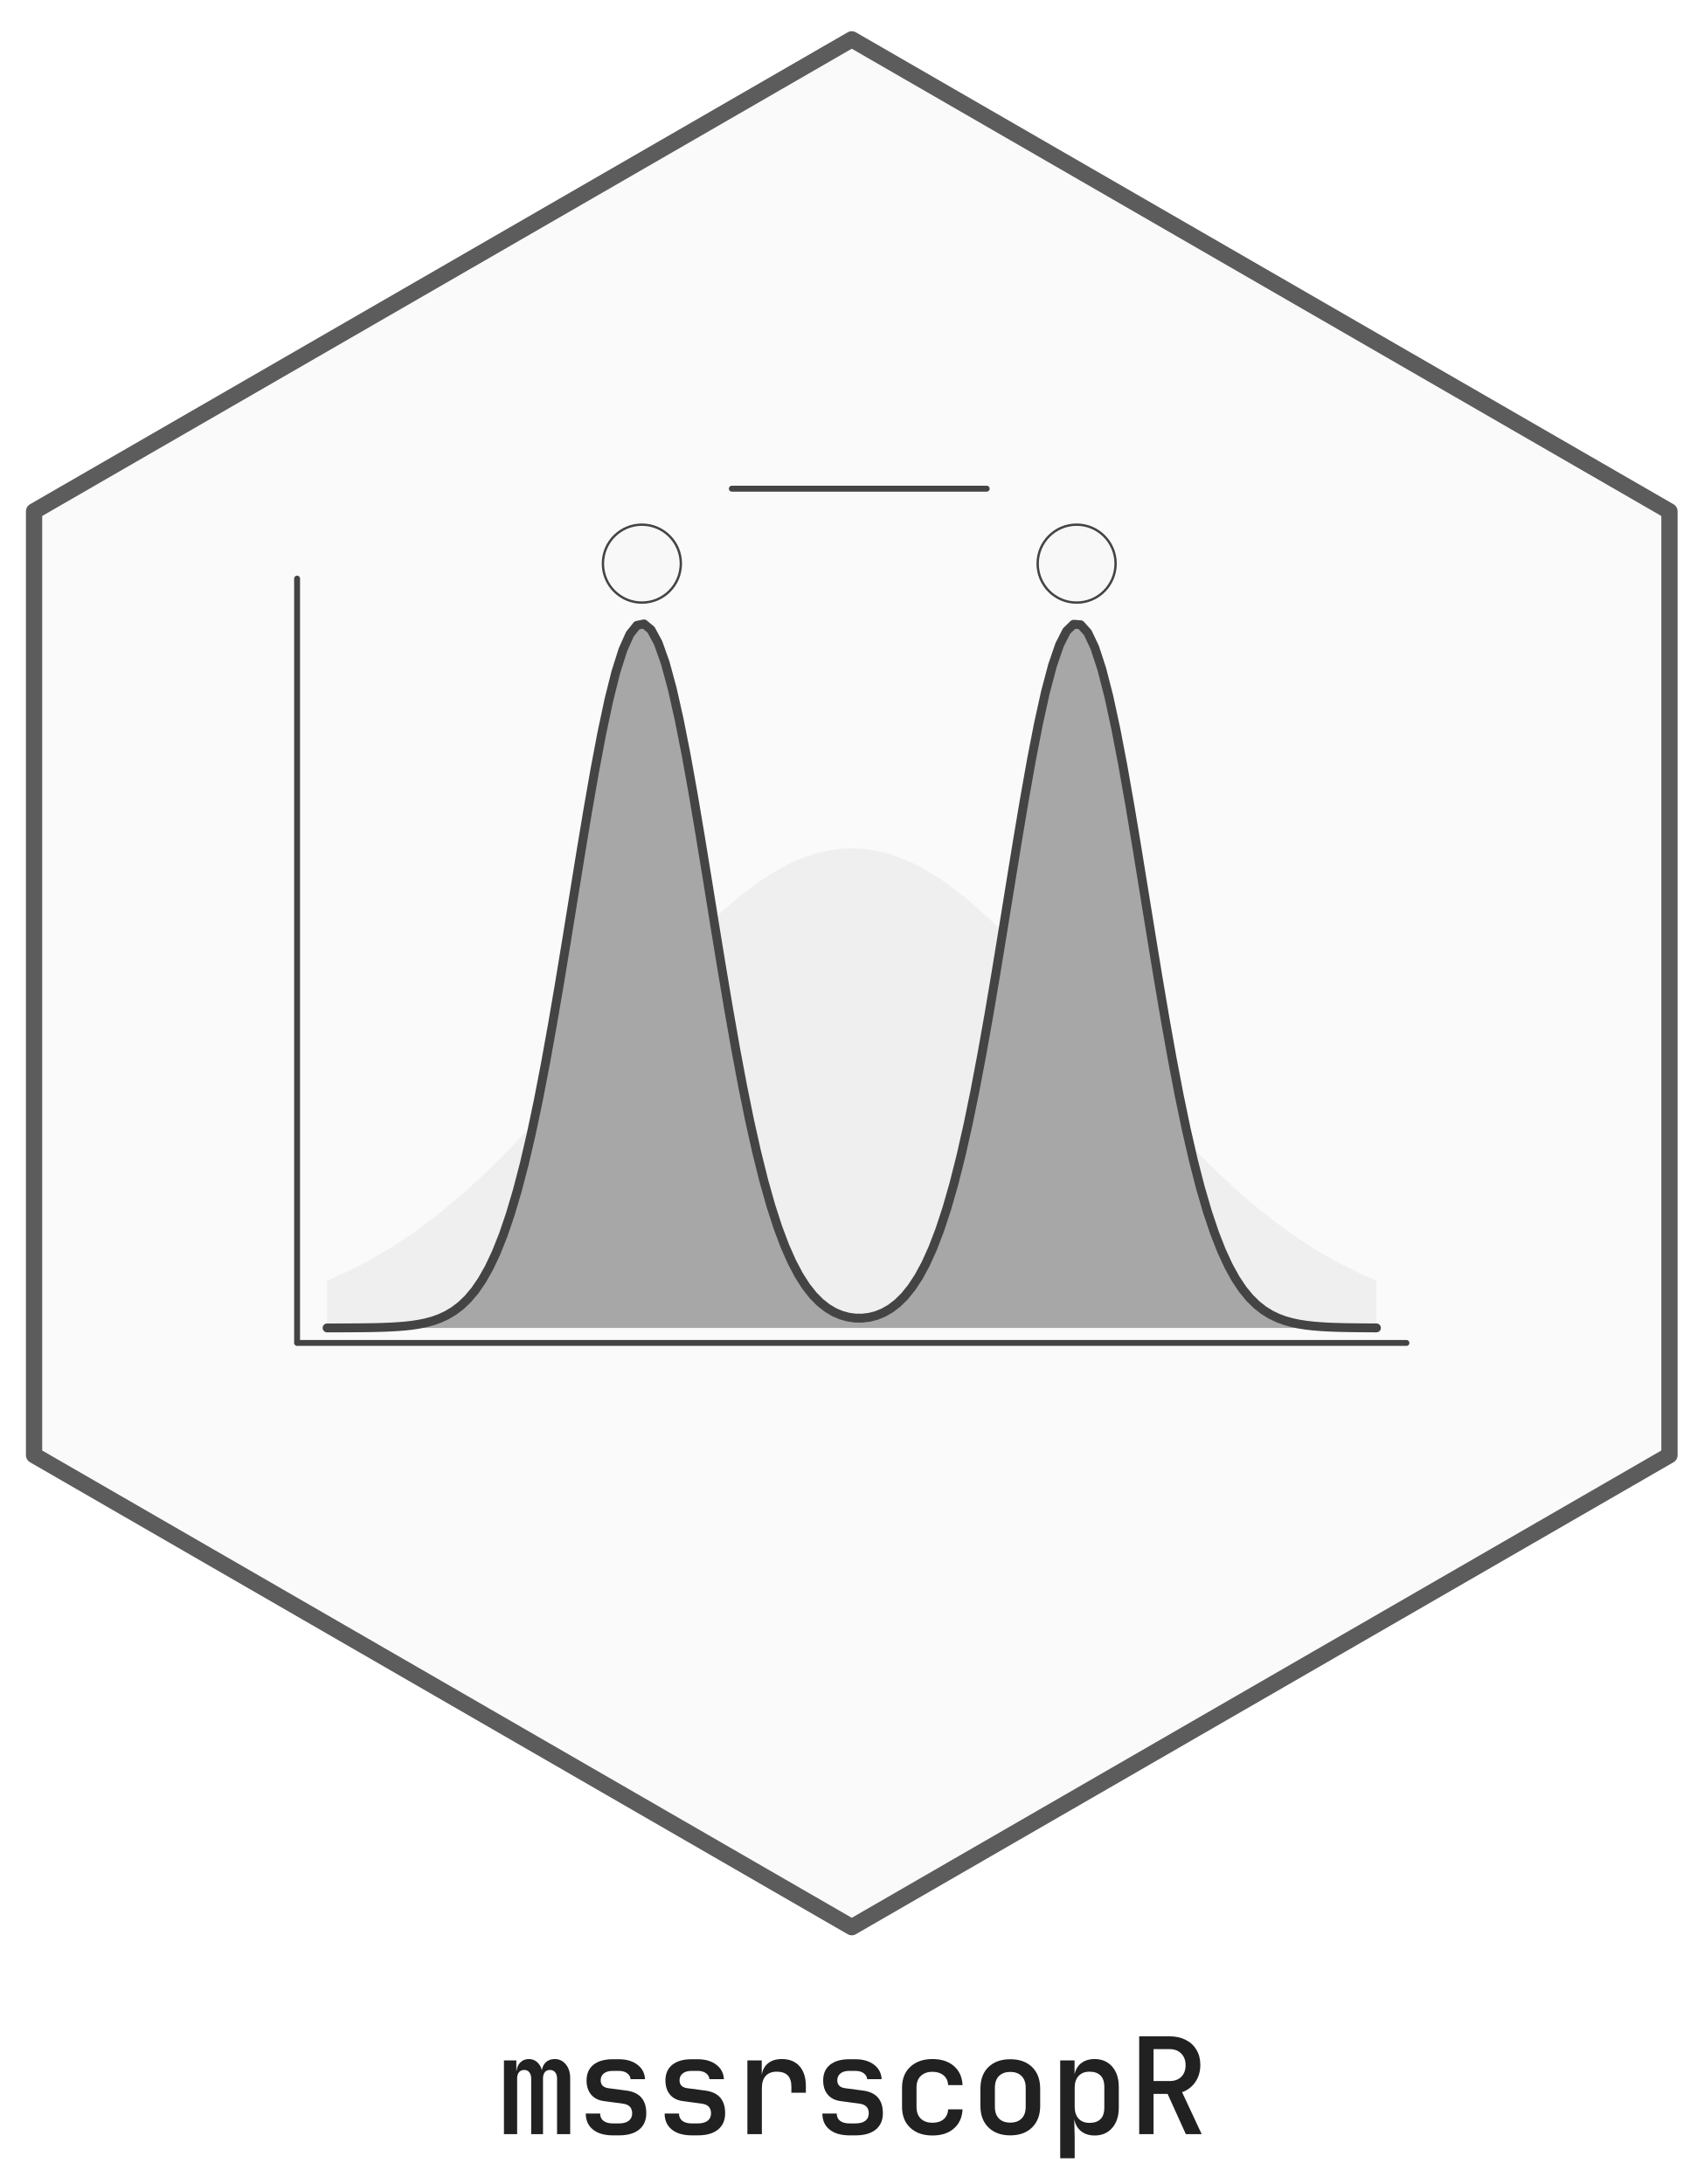
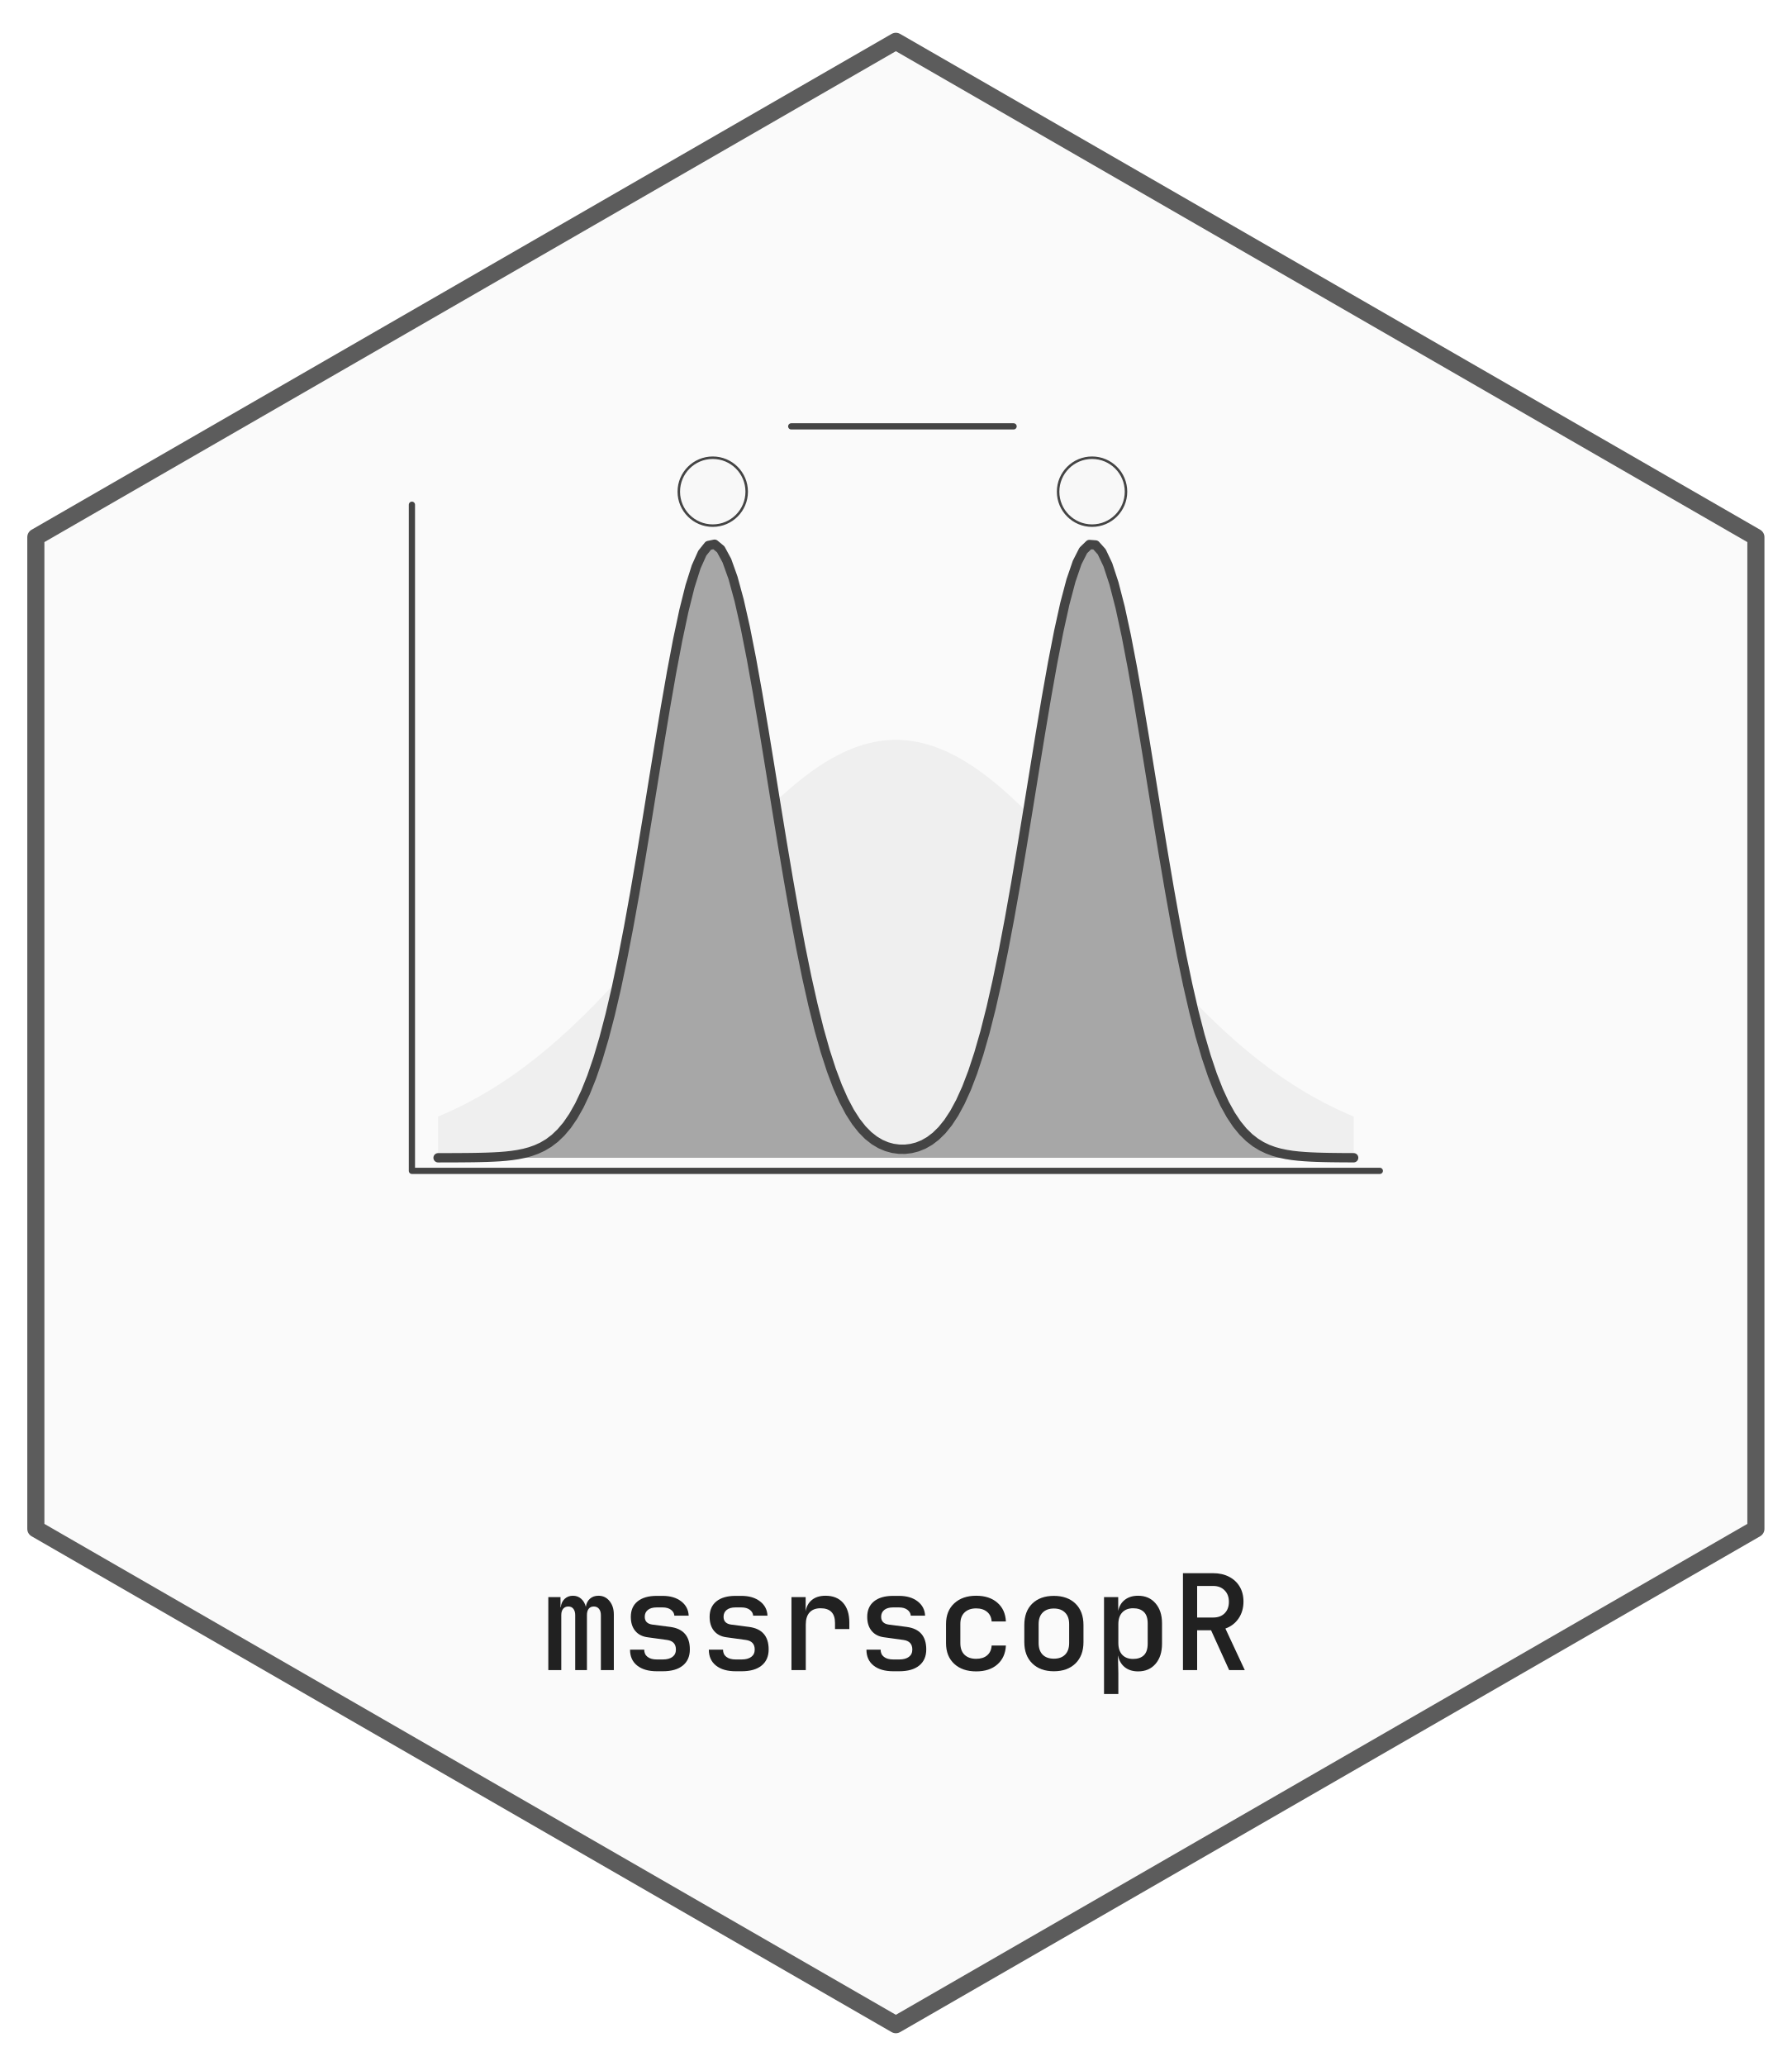
- <svg xmlns="http://www.w3.org/2000/svg" xmlns:xlink="http://www.w3.org/1999/xlink" width="432pt" height="554pt" viewBox="0 0 432 554">
+ <svg xmlns="http://www.w3.org/2000/svg" xmlns:xlink="http://www.w3.org/1999/xlink" width="432pt" height="498pt" viewBox="0 0 432 498">
  <defs>
    <g>
      <g id="glyph-0-0">
-         <path d="M 1.797 0 L 1.797 -18.703 L 4.938 -18.703 L 4.938 -16.078 L 5 -16.078 C 5.094 -16.961 5.422 -17.676 5.984 -18.219 C 6.547 -18.77 7.258 -19.047 8.125 -19.047 C 8.938 -19.047 9.629 -18.789 10.203 -18.281 C 10.785 -17.77 11.191 -17.082 11.422 -16.219 C 11.555 -17.082 11.906 -17.77 12.469 -18.281 C 13.039 -18.789 13.77 -19.047 14.656 -19.047 C 15.812 -19.047 16.754 -18.598 17.484 -17.703 C 18.223 -16.805 18.594 -15.656 18.594 -14.25 L 18.594 0 L 15.266 0 L 15.266 -14.078 C 15.266 -14.754 15.102 -15.289 14.781 -15.688 C 14.469 -16.082 14.031 -16.281 13.469 -16.281 C 12.895 -16.281 12.457 -16.086 12.156 -15.703 C 11.852 -15.316 11.703 -14.785 11.703 -14.109 L 11.703 0 L 8.703 0 L 8.703 -14.078 C 8.703 -14.754 8.547 -15.289 8.234 -15.688 C 7.93 -16.082 7.5 -16.281 6.938 -16.281 C 6.375 -16.281 5.93 -16.086 5.609 -15.703 C 5.297 -15.316 5.141 -14.785 5.141 -14.109 L 5.141 0 Z M 1.797 0 " />
+         <path d="M 1.703 0 L 1.703 -17.594 L 4.641 -17.594 L 4.641 -15.141 L 4.703 -15.141 C 4.785 -15.973 5.094 -16.645 5.625 -17.156 C 6.164 -17.664 6.836 -17.922 7.641 -17.922 C 8.41 -17.922 9.066 -17.68 9.609 -17.203 C 10.16 -16.723 10.539 -16.078 10.75 -15.266 C 10.875 -16.078 11.203 -16.723 11.734 -17.203 C 12.273 -17.68 12.961 -17.922 13.797 -17.922 C 14.879 -17.922 15.766 -17.5 16.453 -16.656 C 17.148 -15.812 17.5 -14.727 17.5 -13.406 L 17.5 0 L 14.375 0 L 14.375 -13.25 C 14.375 -13.883 14.223 -14.391 13.922 -14.766 C 13.617 -15.141 13.203 -15.328 12.672 -15.328 C 12.141 -15.328 11.727 -15.145 11.438 -14.781 C 11.156 -14.414 11.016 -13.914 11.016 -13.281 L 11.016 0 L 8.188 0 L 8.188 -13.25 C 8.188 -13.883 8.039 -14.391 7.75 -14.766 C 7.469 -15.141 7.062 -15.328 6.531 -15.328 C 6 -15.328 5.582 -15.145 5.281 -14.781 C 4.977 -14.414 4.828 -13.914 4.828 -13.281 L 4.828 0 Z M 1.703 0 " />
      </g>
      <g id="glyph-0-1">
-         <path d="M 9.453 0.312 C 7.297 0.312 5.602 -0.176 4.375 -1.156 C 3.156 -2.133 2.547 -3.492 2.547 -5.234 L 6.188 -5.234 C 6.188 -4.441 6.469 -3.82 7.031 -3.375 C 7.602 -2.938 8.41 -2.719 9.453 -2.719 L 10.953 -2.719 C 12.016 -2.719 12.836 -2.938 13.422 -3.375 C 14.016 -3.82 14.312 -4.453 14.312 -5.266 C 14.312 -6.691 13.551 -7.508 12.031 -7.719 L 7.109 -8.391 C 5.723 -8.578 4.648 -9.129 3.891 -10.047 C 3.129 -10.961 2.75 -12.16 2.75 -13.641 C 2.75 -15.336 3.328 -16.656 4.484 -17.594 C 5.641 -18.531 7.273 -19 9.391 -19 L 10.906 -19 C 12.863 -19 14.445 -18.535 15.656 -17.609 C 16.863 -16.68 17.504 -15.457 17.578 -13.938 L 13.906 -13.938 C 13.863 -14.551 13.57 -15.055 13.031 -15.453 C 12.5 -15.848 11.789 -16.047 10.906 -16.047 L 9.391 -16.047 C 8.41 -16.047 7.656 -15.828 7.125 -15.391 C 6.594 -14.961 6.328 -14.391 6.328 -13.672 C 6.328 -12.516 6.973 -11.844 8.266 -11.656 L 12.891 -11.047 C 16.223 -10.598 17.891 -8.68 17.891 -5.297 C 17.891 -3.516 17.285 -2.133 16.078 -1.156 C 14.879 -0.176 13.172 0.312 10.953 0.312 Z M 9.453 0.312 " />
+         <path d="M 8.891 0.281 C 6.867 0.281 5.281 -0.176 4.125 -1.094 C 2.977 -2.008 2.406 -3.285 2.406 -4.922 L 5.828 -4.922 C 5.828 -4.18 6.094 -3.602 6.625 -3.188 C 7.156 -2.77 7.91 -2.562 8.891 -2.562 L 10.297 -2.562 C 11.305 -2.562 12.086 -2.77 12.641 -3.188 C 13.191 -3.602 13.469 -4.191 13.469 -4.953 C 13.469 -6.297 12.754 -7.066 11.328 -7.266 L 6.688 -7.906 C 5.383 -8.07 4.375 -8.586 3.656 -9.453 C 2.945 -10.316 2.594 -11.441 2.594 -12.828 C 2.594 -14.43 3.133 -15.676 4.219 -16.562 C 5.312 -17.445 6.848 -17.891 8.828 -17.891 L 10.266 -17.891 C 12.109 -17.891 13.598 -17.453 14.734 -16.578 C 15.879 -15.703 16.484 -14.551 16.547 -13.125 L 13.094 -13.125 C 13.051 -13.695 12.773 -14.172 12.266 -14.547 C 11.766 -14.922 11.098 -15.109 10.266 -15.109 L 8.828 -15.109 C 7.91 -15.109 7.203 -14.906 6.703 -14.5 C 6.203 -14.094 5.953 -13.547 5.953 -12.859 C 5.953 -11.773 6.562 -11.145 7.781 -10.969 L 12.125 -10.406 C 15.258 -9.977 16.828 -8.172 16.828 -4.984 C 16.828 -3.305 16.258 -2.008 15.125 -1.094 C 14 -0.176 12.391 0.281 10.297 0.281 Z M 8.891 0.281 " />
      </g>
      <g id="glyph-0-2">
-         <path d="M 3.531 0 L 3.531 -18.703 L 7.172 -18.703 L 7.172 -15.031 C 7.359 -16.27 7.891 -17.25 8.766 -17.969 C 9.648 -18.688 10.82 -19.047 12.281 -19.047 C 14.195 -19.047 15.688 -18.441 16.75 -17.234 C 17.82 -16.035 18.359 -14.348 18.359 -12.172 L 18.359 -10.5 L 14.688 -10.5 L 14.688 -12.062 C 14.688 -14.582 13.453 -15.844 10.984 -15.844 C 9.754 -15.844 8.816 -15.484 8.172 -14.766 C 7.523 -14.055 7.203 -13.02 7.203 -11.656 L 7.203 0 Z M 3.531 0 " />
+         <path d="M 3.328 0 L 3.328 -17.594 L 6.75 -17.594 L 6.75 -14.141 C 6.926 -15.316 7.426 -16.238 8.25 -16.906 C 9.082 -17.582 10.18 -17.922 11.547 -17.922 C 13.359 -17.922 14.766 -17.352 15.766 -16.219 C 16.773 -15.094 17.281 -13.504 17.281 -11.453 L 17.281 -9.891 L 13.828 -9.891 L 13.828 -11.359 C 13.828 -13.723 12.664 -14.906 10.344 -14.906 C 9.188 -14.906 8.301 -14.566 7.688 -13.891 C 7.082 -13.223 6.781 -12.25 6.781 -10.969 L 6.781 0 Z M 3.328 0 " />
      </g>
      <g id="glyph-0-3">
-         <path d="M 10.469 0.344 C 8.133 0.344 6.266 -0.301 4.859 -1.594 C 3.453 -2.883 2.75 -4.656 2.75 -6.906 L 2.75 -11.797 C 2.75 -14.035 3.453 -15.801 4.859 -17.094 C 6.266 -18.395 8.133 -19.047 10.469 -19.047 C 12.738 -19.047 14.551 -18.453 15.906 -17.266 C 17.27 -16.086 18 -14.477 18.094 -12.438 L 14.453 -12.438 C 14.379 -13.508 13.984 -14.336 13.266 -14.922 C 12.555 -15.516 11.625 -15.812 10.469 -15.812 C 9.227 -15.812 8.242 -15.461 7.516 -14.766 C 6.785 -14.078 6.422 -13.098 6.422 -11.828 L 6.422 -6.906 C 6.422 -5.613 6.785 -4.617 7.516 -3.922 C 8.242 -3.234 9.227 -2.891 10.469 -2.891 C 11.645 -2.891 12.582 -3.18 13.281 -3.766 C 13.988 -4.359 14.379 -5.203 14.453 -6.297 L 18.094 -6.297 C 18 -4.254 17.27 -2.633 15.906 -1.438 C 14.551 -0.25 12.738 0.344 10.469 0.344 Z M 10.469 0.344 " />
+         <path d="M 9.859 0.312 C 7.66 0.312 5.898 -0.289 4.578 -1.5 C 3.254 -2.719 2.594 -4.383 2.594 -6.5 L 2.594 -11.109 C 2.594 -13.211 3.254 -14.875 4.578 -16.094 C 5.898 -17.312 7.66 -17.922 9.859 -17.922 C 11.992 -17.922 13.695 -17.363 14.969 -16.25 C 16.25 -15.145 16.938 -13.633 17.031 -11.719 L 13.594 -11.719 C 13.531 -12.719 13.16 -13.492 12.484 -14.047 C 11.816 -14.598 10.941 -14.875 9.859 -14.875 C 8.68 -14.875 7.75 -14.547 7.062 -13.891 C 6.383 -13.242 6.047 -12.328 6.047 -11.141 L 6.047 -6.5 C 6.047 -5.281 6.383 -4.344 7.062 -3.688 C 7.75 -3.039 8.68 -2.719 9.859 -2.719 C 10.961 -2.719 11.844 -2.992 12.5 -3.547 C 13.164 -4.109 13.531 -4.898 13.594 -5.922 L 17.031 -5.922 C 16.938 -4.004 16.25 -2.484 14.969 -1.359 C 13.695 -0.242 11.992 0.312 9.859 0.312 Z M 9.859 0.312 " />
      </g>
      <g id="glyph-0-4">
-         <path d="M 10.203 0.312 C 7.891 0.312 6.047 -0.352 4.672 -1.688 C 3.305 -3.031 2.625 -4.859 2.625 -7.172 L 2.625 -11.531 C 2.625 -13.863 3.301 -15.691 4.656 -17.016 C 6.02 -18.336 7.867 -19 10.203 -19 C 12.535 -19 14.379 -18.336 15.734 -17.016 C 17.098 -15.691 17.781 -13.863 17.781 -11.531 L 17.781 -7.172 C 17.781 -4.859 17.094 -3.031 15.719 -1.688 C 14.352 -0.352 12.516 0.312 10.203 0.312 Z M 10.203 -2.922 C 11.422 -2.922 12.375 -3.266 13.062 -3.953 C 13.758 -4.648 14.109 -5.645 14.109 -6.938 L 14.109 -11.766 C 14.109 -13.055 13.758 -14.047 13.062 -14.734 C 12.375 -15.43 11.422 -15.781 10.203 -15.781 C 8.973 -15.781 8.016 -15.43 7.328 -14.734 C 6.641 -14.047 6.297 -13.055 6.297 -11.766 L 6.297 -6.938 C 6.297 -5.645 6.641 -4.648 7.328 -3.953 C 8.016 -3.266 8.973 -2.922 10.203 -2.922 Z M 10.203 -2.922 " />
+         <path d="M 9.594 0.281 C 7.426 0.281 5.695 -0.344 4.406 -1.594 C 3.113 -2.852 2.469 -4.57 2.469 -6.75 L 2.469 -10.844 C 2.469 -13.039 3.102 -14.766 4.375 -16.016 C 5.656 -17.266 7.395 -17.891 9.594 -17.891 C 11.789 -17.891 13.531 -17.266 14.812 -16.016 C 16.094 -14.766 16.734 -13.039 16.734 -10.844 L 16.734 -6.75 C 16.734 -4.57 16.086 -2.852 14.797 -1.594 C 13.504 -0.344 11.77 0.281 9.594 0.281 Z M 9.594 -2.75 C 10.75 -2.75 11.648 -3.07 12.297 -3.719 C 12.953 -4.375 13.281 -5.312 13.281 -6.531 L 13.281 -11.078 C 13.281 -12.285 12.953 -13.211 12.297 -13.859 C 11.648 -14.516 10.75 -14.844 9.594 -14.844 C 8.445 -14.844 7.547 -14.516 6.891 -13.859 C 6.242 -13.211 5.922 -12.285 5.922 -11.078 L 5.922 -6.531 C 5.922 -5.312 6.242 -4.375 6.891 -3.719 C 7.547 -3.07 8.445 -2.75 9.594 -2.75 Z M 9.594 -2.75 " />
      </g>
      <g id="glyph-0-5">
-         <path d="M 2.859 6.125 L 2.859 -18.703 L 6.5 -18.703 L 6.5 -15.156 C 6.75 -16.383 7.316 -17.336 8.203 -18.016 C 9.098 -18.703 10.227 -19.047 11.594 -19.047 C 13.445 -19.047 14.93 -18.406 16.047 -17.125 C 17.16 -15.844 17.719 -14.133 17.719 -12 L 17.719 -6.734 C 17.719 -4.578 17.16 -2.859 16.047 -1.578 C 14.93 -0.297 13.445 0.344 11.594 0.344 C 10.227 0.344 9.094 -0.008 8.188 -0.719 C 7.281 -1.438 6.703 -2.422 6.453 -3.672 L 6.422 -3.672 L 6.531 0.781 L 6.531 6.125 Z M 10.297 -2.859 C 11.473 -2.859 12.391 -3.164 13.047 -3.781 C 13.711 -4.406 14.047 -5.41 14.047 -6.797 L 14.047 -11.938 C 14.047 -13.289 13.711 -14.281 13.047 -14.906 C 12.391 -15.531 11.473 -15.844 10.297 -15.844 C 9.117 -15.844 8.195 -15.484 7.531 -14.766 C 6.863 -14.055 6.531 -13.055 6.531 -11.766 L 6.531 -6.969 C 6.531 -5.656 6.863 -4.641 7.531 -3.922 C 8.195 -3.211 9.117 -2.859 10.297 -2.859 Z M 10.297 -2.859 " />
+         <path d="M 2.688 5.766 L 2.688 -17.594 L 6.109 -17.594 L 6.109 -14.266 C 6.348 -15.422 6.883 -16.316 7.719 -16.953 C 8.562 -17.598 9.625 -17.922 10.906 -17.922 C 12.656 -17.922 14.051 -17.316 15.094 -16.109 C 16.145 -14.898 16.672 -13.297 16.672 -11.297 L 16.672 -6.344 C 16.672 -4.312 16.145 -2.691 15.094 -1.484 C 14.051 -0.285 12.656 0.312 10.906 0.312 C 9.625 0.312 8.555 -0.02 7.703 -0.688 C 6.859 -1.363 6.316 -2.285 6.078 -3.453 L 6.047 -3.453 L 6.141 0.734 L 6.141 5.766 Z M 9.703 -2.688 C 10.805 -2.688 11.664 -2.977 12.281 -3.562 C 12.906 -4.156 13.219 -5.102 13.219 -6.406 L 13.219 -11.234 C 13.219 -12.516 12.906 -13.445 12.281 -14.031 C 11.664 -14.613 10.805 -14.906 9.703 -14.906 C 8.586 -14.906 7.711 -14.566 7.078 -13.891 C 6.453 -13.223 6.141 -12.285 6.141 -11.078 L 6.141 -6.562 C 6.141 -5.32 6.453 -4.363 7.078 -3.688 C 7.711 -3.02 8.586 -2.688 9.703 -2.688 Z M 9.703 -2.688 " />
      </g>
      <g id="glyph-0-6">
-         <path d="M 2.891 0 L 2.891 -24.812 L 10.641 -24.812 C 12.18 -24.812 13.535 -24.508 14.703 -23.906 C 15.867 -23.312 16.773 -22.469 17.422 -21.375 C 18.066 -20.289 18.391 -19.016 18.391 -17.547 C 18.391 -15.891 17.969 -14.445 17.125 -13.219 C 16.289 -12 15.172 -11.141 13.766 -10.641 L 18.734 0 L 14.719 0 L 10.094 -10.203 L 6.531 -10.203 L 6.531 0 Z M 6.531 -13.469 L 10.641 -13.469 C 11.867 -13.469 12.844 -13.828 13.562 -14.547 C 14.289 -15.273 14.656 -16.25 14.656 -17.469 C 14.656 -18.719 14.285 -19.711 13.547 -20.453 C 12.805 -21.191 11.836 -21.562 10.641 -21.562 L 6.531 -21.562 Z M 6.531 -13.469 " />
+         <path d="M 2.719 0 L 2.719 -23.359 L 10.016 -23.359 C 11.461 -23.359 12.734 -23.07 13.828 -22.5 C 14.93 -21.938 15.785 -21.145 16.391 -20.125 C 17.004 -19.102 17.312 -17.898 17.312 -16.516 C 17.312 -14.953 16.914 -13.594 16.125 -12.438 C 15.332 -11.289 14.273 -10.484 12.953 -10.016 L 17.625 0 L 13.859 0 L 9.5 -9.594 L 6.141 -9.594 L 6.141 0 Z M 6.141 -12.672 L 10.016 -12.672 C 11.172 -12.672 12.086 -13.008 12.766 -13.688 C 13.453 -14.375 13.797 -15.297 13.797 -16.453 C 13.797 -17.617 13.445 -18.547 12.75 -19.234 C 12.062 -19.93 11.148 -20.281 10.016 -20.281 L 6.141 -20.281 Z M 6.141 -12.672 " />
      </g>
    </g>
  </defs>
-   <path fill-rule="nonzero" fill="rgb(98.039%, 98.039%, 98.039%)" fill-opacity="1" stroke-width="4.125" stroke-linecap="round" stroke-linejoin="round" stroke="rgb(36.078%, 36.078%, 36.078%)" stroke-opacity="1" stroke-miterlimit="10" d="M 216 9.977 L 423.359 129.695 L 423.359 369.133 L 216 488.855 L 8.641 369.133 L 8.641 129.695 Z M 216 9.977 " />
-   <path fill="none" stroke-width="1.5" stroke-linecap="round" stroke-linejoin="round" stroke="rgb(26.667%, 26.667%, 26.667%)" stroke-opacity="1" stroke-miterlimit="10" d="M 75.34 146.773 L 75.34 340.652 L 356.66 340.652 " />
-   <path fill-rule="nonzero" fill="rgb(87.059%, 87.059%, 87.059%)" fill-opacity="0.4" d="M 82.945 324.844 L 84.73 324.082 L 86.516 323.277 L 88.301 322.438 L 90.09 321.559 L 91.875 320.637 L 93.66 319.676 L 95.445 318.676 L 97.23 317.629 L 99.02 316.539 L 100.805 315.41 L 102.59 314.234 L 104.375 313.012 L 106.16 311.746 L 107.949 310.434 L 109.734 309.078 L 111.52 307.676 L 113.305 306.23 L 115.09 304.738 L 116.879 303.203 L 118.664 301.621 L 120.449 300 L 122.234 298.332 L 124.023 296.625 L 125.809 294.875 L 127.594 293.086 L 129.379 291.258 L 131.164 289.395 L 132.953 287.5 L 134.738 285.566 L 136.523 283.605 L 138.309 281.613 L 140.094 279.594 L 141.883 277.555 L 143.668 275.488 L 145.453 273.406 L 147.238 271.309 L 149.027 269.195 L 150.812 267.074 L 154.383 262.816 L 156.168 260.684 L 157.957 258.559 L 159.742 256.441 L 161.527 254.332 L 163.312 252.242 L 165.098 250.168 L 166.887 248.117 L 168.672 246.098 L 170.457 244.105 L 172.242 242.152 L 174.031 240.234 L 175.816 238.363 L 177.602 236.539 L 179.387 234.766 L 181.172 233.047 L 182.961 231.391 L 184.746 229.793 L 186.531 228.262 L 188.316 226.805 L 190.102 225.418 L 191.891 224.109 L 193.676 222.879 L 195.461 221.73 L 197.246 220.672 L 199.031 219.695 L 200.82 218.812 L 202.605 218.023 L 204.391 217.328 L 206.176 216.727 L 207.965 216.223 L 209.75 215.82 L 211.535 215.52 L 213.32 215.316 L 215.105 215.215 L 216.895 215.215 L 218.68 215.316 L 220.465 215.52 L 222.25 215.82 L 224.035 216.223 L 225.824 216.727 L 227.609 217.328 L 229.395 218.023 L 231.18 218.812 L 232.969 219.695 L 234.754 220.672 L 236.539 221.73 L 238.324 222.879 L 240.109 224.109 L 241.898 225.418 L 243.684 226.805 L 245.469 228.262 L 247.254 229.793 L 249.039 231.391 L 250.828 233.047 L 252.613 234.766 L 254.398 236.539 L 256.184 238.363 L 257.969 240.234 L 259.758 242.152 L 261.543 244.105 L 263.328 246.098 L 265.113 248.117 L 266.902 250.168 L 268.688 252.242 L 270.473 254.332 L 272.258 256.441 L 274.043 258.559 L 275.832 260.684 L 277.617 262.816 L 281.188 267.074 L 282.973 269.195 L 284.762 271.309 L 286.547 273.406 L 288.332 275.488 L 290.117 277.555 L 291.906 279.594 L 293.691 281.613 L 295.477 283.605 L 297.262 285.566 L 299.047 287.5 L 300.836 289.395 L 302.621 291.258 L 304.406 293.086 L 306.191 294.875 L 307.977 296.625 L 309.766 298.332 L 311.551 300 L 313.336 301.621 L 315.121 303.203 L 316.91 304.738 L 318.695 306.23 L 320.48 307.676 L 322.266 309.078 L 324.051 310.434 L 325.84 311.746 L 327.625 313.012 L 329.41 314.234 L 331.195 315.41 L 332.98 316.539 L 334.77 317.629 L 336.555 318.676 L 338.34 319.676 L 340.125 320.637 L 341.91 321.559 L 343.699 322.438 L 345.484 323.277 L 347.27 324.082 L 349.055 324.844 L 349.055 336.852 L 82.945 336.852 Z M 82.945 324.844 " />
-   <path fill-rule="nonzero" fill="rgb(65.49%, 65.49%, 65.49%)" fill-opacity="1" d="M 82.945 336.848 L 86.516 336.84 L 88.301 336.832 L 90.09 336.82 L 91.875 336.805 L 93.66 336.781 L 95.445 336.746 L 97.23 336.695 L 99.02 336.621 L 100.805 336.52 L 102.59 336.379 L 104.375 336.184 L 106.16 335.914 L 107.949 335.551 L 109.734 335.07 L 111.52 334.434 L 113.305 333.605 L 115.09 332.539 L 116.879 331.184 L 118.664 329.473 L 120.449 327.352 L 122.234 324.746 L 124.023 321.586 L 125.809 317.801 L 127.594 313.324 L 129.379 308.098 L 131.164 302.074 L 132.953 295.227 L 134.738 287.551 L 136.523 279.066 L 138.309 269.824 L 140.094 259.914 L 141.883 249.453 L 143.668 238.605 L 145.453 227.559 L 147.238 216.531 L 149.027 205.766 L 150.812 195.527 L 152.598 186.07 L 154.383 177.648 L 156.168 170.508 L 157.957 164.852 L 159.742 160.855 L 161.527 158.633 L 163.312 158.262 L 165.098 159.746 L 166.887 163.047 L 168.672 168.059 L 170.457 174.629 L 172.242 182.562 L 174.031 191.633 L 175.816 201.594 L 177.602 212.18 L 179.387 223.129 L 181.172 234.199 L 182.961 245.152 L 184.746 255.789 L 186.531 265.934 L 188.316 275.457 L 190.102 284.25 L 191.891 292.254 L 193.676 299.43 L 195.461 305.777 L 197.246 311.312 L 199.031 316.074 L 200.82 320.113 L 202.605 323.5 L 204.391 326.293 L 206.176 328.559 L 207.965 330.371 L 209.75 331.781 L 211.535 332.848 L 213.32 333.609 L 215.105 334.102 L 216.895 334.352 L 218.68 334.363 L 220.465 334.148 L 222.25 333.688 L 224.035 332.961 L 225.824 331.938 L 227.609 330.574 L 229.395 328.816 L 231.18 326.609 L 232.969 323.891 L 234.754 320.586 L 236.539 316.633 L 238.324 311.965 L 240.109 306.531 L 241.898 300.293 L 243.684 293.223 L 245.469 285.324 L 247.254 276.629 L 249.039 267.195 L 250.828 257.121 L 252.613 246.539 L 254.398 235.617 L 256.184 224.551 L 257.969 213.57 L 259.758 202.926 L 261.543 192.871 L 263.328 183.672 L 265.113 175.578 L 266.902 168.82 L 268.688 163.598 L 270.473 160.07 L 272.258 158.348 L 274.043 158.48 L 275.832 160.469 L 277.617 164.242 L 279.402 169.695 L 281.188 176.656 L 282.973 184.922 L 284.762 194.262 L 286.547 204.418 L 288.332 215.125 L 290.117 226.133 L 291.906 237.191 L 293.691 248.078 L 295.477 258.598 L 297.262 268.586 L 299.047 277.918 L 300.836 286.504 L 302.621 294.289 L 304.406 301.242 L 306.191 307.367 L 307.977 312.695 L 309.766 317.266 L 311.551 321.137 L 313.336 324.371 L 315.121 327.047 L 316.91 329.227 L 318.695 330.984 L 320.48 332.383 L 322.266 333.484 L 324.051 334.34 L 325.84 334.996 L 327.625 335.496 L 329.41 335.875 L 331.195 336.152 L 332.98 336.355 L 334.77 336.504 L 336.555 336.613 L 338.34 336.688 L 340.125 336.738 L 341.91 336.777 L 343.699 336.801 L 345.484 336.82 L 347.27 336.832 L 349.055 336.84 L 349.055 336.852 L 82.945 336.852 Z M 82.945 336.848 " />
-   <path fill="none" stroke-width="2.25" stroke-linecap="round" stroke-linejoin="round" stroke="rgb(26.667%, 26.667%, 26.667%)" stroke-opacity="1" stroke-miterlimit="10" d="M 82.945 336.848 L 86.516 336.84 L 88.301 336.832 L 90.09 336.82 L 91.875 336.805 L 93.66 336.781 L 95.445 336.746 L 97.23 336.695 L 99.02 336.621 L 100.805 336.52 L 102.59 336.379 L 104.375 336.184 L 106.16 335.914 L 107.949 335.551 L 109.734 335.07 L 111.52 334.434 L 113.305 333.605 L 115.09 332.539 L 116.879 331.184 L 118.664 329.473 L 120.449 327.352 L 122.234 324.746 L 124.023 321.586 L 125.809 317.801 L 127.594 313.324 L 129.379 308.098 L 131.164 302.074 L 132.953 295.227 L 134.738 287.551 L 136.523 279.066 L 138.309 269.824 L 140.094 259.914 L 141.883 249.453 L 143.668 238.605 L 145.453 227.559 L 147.238 216.531 L 149.027 205.766 L 150.812 195.527 L 152.598 186.07 L 154.383 177.648 L 156.168 170.508 L 157.957 164.852 L 159.742 160.855 L 161.527 158.633 L 163.312 158.262 L 165.098 159.746 L 166.887 163.047 L 168.672 168.059 L 170.457 174.629 L 172.242 182.562 L 174.031 191.633 L 175.816 201.594 L 177.602 212.18 L 179.387 223.129 L 181.172 234.199 L 182.961 245.152 L 184.746 255.789 L 186.531 265.934 L 188.316 275.457 L 190.102 284.25 L 191.891 292.254 L 193.676 299.43 L 195.461 305.777 L 197.246 311.312 L 199.031 316.074 L 200.82 320.113 L 202.605 323.5 L 204.391 326.293 L 206.176 328.559 L 207.965 330.371 L 209.75 331.781 L 211.535 332.848 L 213.32 333.609 L 215.105 334.102 L 216.895 334.352 L 218.68 334.363 L 220.465 334.148 L 222.25 333.688 L 224.035 332.961 L 225.824 331.938 L 227.609 330.574 L 229.395 328.816 L 231.18 326.609 L 232.969 323.891 L 234.754 320.586 L 236.539 316.633 L 238.324 311.965 L 240.109 306.531 L 241.898 300.293 L 243.684 293.223 L 245.469 285.324 L 247.254 276.629 L 249.039 267.195 L 250.828 257.121 L 252.613 246.539 L 254.398 235.617 L 256.184 224.551 L 257.969 213.57 L 259.758 202.926 L 261.543 192.871 L 263.328 183.672 L 265.113 175.578 L 266.902 168.82 L 268.688 163.598 L 270.473 160.07 L 272.258 158.348 L 274.043 158.48 L 275.832 160.469 L 277.617 164.242 L 279.402 169.695 L 281.188 176.656 L 282.973 184.922 L 284.762 194.262 L 286.547 204.418 L 288.332 215.125 L 290.117 226.133 L 291.906 237.191 L 293.691 248.078 L 295.477 258.598 L 297.262 268.586 L 299.047 277.918 L 300.836 286.504 L 302.621 294.289 L 304.406 301.242 L 306.191 307.367 L 307.977 312.695 L 309.766 317.266 L 311.551 321.137 L 313.336 324.371 L 315.121 327.047 L 316.91 329.227 L 318.695 330.984 L 320.48 332.383 L 322.266 333.484 L 324.051 334.34 L 325.84 334.996 L 327.625 335.496 L 329.41 335.875 L 331.195 336.152 L 332.98 336.355 L 334.77 336.504 L 336.555 336.613 L 338.34 336.688 L 340.125 336.738 L 341.91 336.777 L 343.699 336.801 L 345.484 336.82 L 347.27 336.832 L 349.055 336.84 " />
-   <path fill-rule="nonzero" fill="rgb(97.255%, 97.255%, 97.255%)" fill-opacity="1" stroke-width="0.6" stroke-linecap="round" stroke-linejoin="round" stroke="rgb(26.667%, 26.667%, 26.667%)" stroke-opacity="1" stroke-miterlimit="10" d="M 172.66 142.969 C 172.66 148.43 168.238 152.855 162.777 152.855 C 157.32 152.855 152.895 148.43 152.895 142.969 C 152.895 137.512 157.32 133.086 162.777 133.086 C 168.238 133.086 172.66 137.512 172.66 142.969 " />
-   <path fill-rule="nonzero" fill="rgb(97.255%, 97.255%, 97.255%)" fill-opacity="1" stroke-width="0.6" stroke-linecap="round" stroke-linejoin="round" stroke="rgb(26.667%, 26.667%, 26.667%)" stroke-opacity="1" stroke-miterlimit="10" d="M 282.906 142.969 C 282.906 148.43 278.484 152.855 273.023 152.855 C 267.566 152.855 263.141 148.43 263.141 142.969 C 263.141 137.512 267.566 133.086 273.023 133.086 C 278.484 133.086 282.906 137.512 282.906 142.969 " />
-   <path fill="none" stroke-width="1.5" stroke-linecap="round" stroke-linejoin="round" stroke="rgb(26.667%, 26.667%, 26.667%)" stroke-opacity="1" stroke-miterlimit="10" d="M 185.586 123.961 L 250.215 123.961 " />
+   <path fill-rule="nonzero" fill="rgb(98.039%, 98.039%, 98.039%)" fill-opacity="1" stroke-width="4.125" stroke-linecap="round" stroke-linejoin="round" stroke="rgb(36.078%, 36.078%, 36.078%)" stroke-opacity="1" stroke-miterlimit="10" d="M 216 9.961 L 423.359 129.48 L 423.359 368.52 L 216 488.039 L 8.641 368.52 L 8.641 129.48 Z M 216 9.961 " />
+   <path fill="none" stroke-width="1.5" stroke-linecap="round" stroke-linejoin="round" stroke="rgb(26.667%, 26.667%, 26.667%)" stroke-opacity="1" stroke-miterlimit="10" d="M 99.316 121.664 L 99.316 282.23 L 332.684 282.23 " />
+   <path fill-rule="nonzero" fill="rgb(87.059%, 87.059%, 87.059%)" fill-opacity="0.4" d="M 105.625 269.137 L 107.105 268.504 L 108.586 267.84 L 110.07 267.145 L 111.551 266.418 L 113.031 265.652 L 114.512 264.859 L 115.996 264.027 L 117.477 263.164 L 118.957 262.262 L 120.441 261.324 L 121.922 260.348 L 123.402 259.34 L 124.883 258.289 L 126.367 257.203 L 127.848 256.082 L 129.328 254.922 L 130.809 253.723 L 132.293 252.488 L 133.773 251.215 L 135.254 249.906 L 136.738 248.562 L 138.219 247.18 L 139.699 245.766 L 141.18 244.316 L 142.664 242.836 L 144.145 241.324 L 145.625 239.781 L 147.109 238.207 L 148.59 236.609 L 150.07 234.984 L 151.551 233.336 L 153.035 231.664 L 154.516 229.973 L 155.996 228.262 L 157.477 226.539 L 158.961 224.801 L 160.441 223.051 L 161.922 221.293 L 163.406 219.531 L 164.887 217.77 L 166.367 216.004 L 167.848 214.242 L 169.332 212.488 L 170.812 210.742 L 172.293 209.012 L 173.777 207.293 L 175.258 205.598 L 176.738 203.922 L 178.219 202.273 L 179.703 200.656 L 181.184 199.066 L 182.664 197.516 L 184.148 196.008 L 185.629 194.539 L 187.109 193.113 L 188.59 191.742 L 190.074 190.418 L 191.555 189.152 L 193.035 187.945 L 194.516 186.797 L 196 185.711 L 197.48 184.691 L 198.961 183.742 L 200.445 182.863 L 201.926 182.059 L 203.406 181.328 L 204.887 180.672 L 206.371 180.094 L 207.852 179.598 L 209.332 179.184 L 210.816 178.848 L 212.297 178.598 L 213.777 178.43 L 215.258 178.344 L 216.742 178.344 L 218.223 178.43 L 219.703 178.598 L 221.184 178.848 L 222.668 179.184 L 224.148 179.598 L 225.629 180.094 L 227.113 180.672 L 228.594 181.328 L 230.074 182.059 L 231.555 182.863 L 233.039 183.742 L 234.52 184.691 L 236 185.711 L 237.484 186.797 L 238.965 187.945 L 240.445 189.152 L 241.926 190.418 L 243.41 191.742 L 244.891 193.113 L 246.371 194.539 L 247.852 196.008 L 249.336 197.516 L 250.816 199.066 L 252.297 200.656 L 253.781 202.273 L 255.262 203.922 L 256.742 205.598 L 258.223 207.293 L 259.707 209.012 L 261.188 210.742 L 262.668 212.488 L 264.152 214.242 L 265.633 216.004 L 267.113 217.77 L 268.594 219.531 L 270.078 221.293 L 271.559 223.051 L 273.039 224.801 L 274.523 226.539 L 276.004 228.262 L 277.484 229.973 L 278.965 231.664 L 280.449 233.336 L 281.93 234.984 L 283.41 236.609 L 284.891 238.207 L 286.375 239.781 L 287.855 241.324 L 289.336 242.836 L 290.82 244.316 L 292.301 245.766 L 293.781 247.18 L 295.262 248.562 L 296.746 249.906 L 298.227 251.215 L 299.707 252.488 L 301.191 253.723 L 302.672 254.922 L 304.152 256.082 L 305.633 257.203 L 307.117 258.289 L 308.598 259.34 L 310.078 260.348 L 311.559 261.324 L 313.043 262.262 L 314.523 263.164 L 316.004 264.027 L 317.488 264.859 L 318.969 265.652 L 320.449 266.418 L 321.93 267.145 L 323.414 267.84 L 324.895 268.504 L 326.375 269.137 L 326.375 279.082 L 105.625 279.082 Z M 105.625 269.137 " />
+   <path fill-rule="nonzero" fill="rgb(65.49%, 65.49%, 65.49%)" fill-opacity="1" d="M 105.625 279.078 L 108.586 279.07 L 110.07 279.066 L 113.031 279.043 L 114.512 279.023 L 115.996 278.992 L 117.477 278.953 L 118.957 278.891 L 120.441 278.809 L 121.922 278.691 L 123.402 278.527 L 124.883 278.305 L 126.367 278.004 L 127.848 277.605 L 129.328 277.078 L 130.809 276.395 L 132.293 275.512 L 133.773 274.387 L 135.254 272.973 L 136.738 271.215 L 138.219 269.055 L 139.699 266.438 L 141.18 263.305 L 142.664 259.598 L 144.145 255.27 L 145.625 250.281 L 147.109 244.609 L 148.59 238.254 L 150.07 231.227 L 151.551 223.574 L 153.035 215.363 L 154.516 206.703 L 155.996 197.719 L 157.477 188.566 L 158.961 179.438 L 160.441 170.523 L 161.922 162.043 L 163.406 154.207 L 164.887 147.238 L 166.367 141.324 L 167.848 136.641 L 169.332 133.328 L 170.812 131.488 L 172.293 131.18 L 173.777 132.41 L 175.258 135.145 L 176.738 139.293 L 178.219 144.734 L 179.703 151.305 L 181.184 158.816 L 182.664 167.066 L 184.148 175.832 L 185.629 184.902 L 187.109 194.066 L 188.59 203.141 L 190.074 211.945 L 191.555 220.352 L 193.035 228.234 L 194.516 235.52 L 196 242.148 L 197.48 248.09 L 198.961 253.348 L 200.445 257.93 L 201.926 261.875 L 203.406 265.223 L 204.887 268.023 L 206.371 270.336 L 207.852 272.215 L 209.332 273.715 L 210.816 274.883 L 212.297 275.766 L 213.777 276.395 L 215.258 276.805 L 216.742 277.008 L 218.223 277.023 L 219.703 276.84 L 221.184 276.461 L 222.668 275.859 L 224.148 275.012 L 225.629 273.883 L 227.113 272.43 L 228.594 270.602 L 230.074 268.348 L 231.555 265.609 L 233.039 262.336 L 234.52 258.473 L 236 253.973 L 237.484 248.805 L 238.965 242.949 L 240.445 236.41 L 241.926 229.207 L 243.41 221.395 L 244.891 213.055 L 246.371 204.289 L 247.852 195.242 L 249.336 186.078 L 250.816 176.984 L 252.297 168.168 L 253.781 159.844 L 255.262 152.223 L 256.742 145.52 L 258.223 139.922 L 259.707 135.598 L 261.188 132.68 L 262.668 131.25 L 264.152 131.363 L 265.633 133.008 L 267.113 136.133 L 268.594 140.648 L 270.078 146.414 L 271.559 153.258 L 273.039 160.992 L 274.523 169.402 L 276.004 178.273 L 277.484 187.387 L 278.965 196.547 L 280.449 205.562 L 281.93 214.273 L 283.41 222.547 L 284.891 230.277 L 286.375 237.387 L 287.855 243.832 L 289.336 249.59 L 290.82 254.664 L 292.301 259.074 L 293.781 262.859 L 295.262 266.066 L 296.746 268.746 L 298.227 270.961 L 299.707 272.766 L 301.191 274.223 L 302.672 275.379 L 304.152 276.293 L 305.633 277 L 307.117 277.547 L 308.598 277.961 L 310.078 278.27 L 311.559 278.504 L 313.043 278.672 L 314.523 278.793 L 316.004 278.883 L 317.488 278.945 L 318.969 278.988 L 320.449 279.02 L 321.93 279.039 L 323.414 279.055 L 326.375 279.07 L 326.375 279.082 L 105.625 279.082 Z M 105.625 279.078 " />
+   <path fill="none" stroke-width="2.25" stroke-linecap="round" stroke-linejoin="round" stroke="rgb(26.667%, 26.667%, 26.667%)" stroke-opacity="1" stroke-miterlimit="10" d="M 105.625 279.078 L 108.586 279.07 L 110.07 279.066 L 113.031 279.043 L 114.512 279.023 L 115.996 278.992 L 117.477 278.953 L 118.957 278.891 L 120.441 278.809 L 121.922 278.691 L 123.402 278.527 L 124.883 278.305 L 126.367 278.004 L 127.848 277.605 L 129.328 277.078 L 130.809 276.395 L 132.293 275.512 L 133.773 274.387 L 135.254 272.973 L 136.738 271.215 L 138.219 269.055 L 139.699 266.438 L 141.18 263.305 L 142.664 259.598 L 144.145 255.27 L 145.625 250.281 L 147.109 244.609 L 148.59 238.254 L 150.07 231.227 L 151.551 223.574 L 153.035 215.363 L 154.516 206.703 L 155.996 197.719 L 157.477 188.566 L 158.961 179.438 L 160.441 170.523 L 161.922 162.043 L 163.406 154.207 L 164.887 147.238 L 166.367 141.324 L 167.848 136.641 L 169.332 133.328 L 170.812 131.488 L 172.293 131.18 L 173.777 132.41 L 175.258 135.145 L 176.738 139.293 L 178.219 144.734 L 179.703 151.305 L 181.184 158.816 L 182.664 167.066 L 184.148 175.832 L 185.629 184.902 L 187.109 194.066 L 188.59 203.141 L 190.074 211.945 L 191.555 220.352 L 193.035 228.234 L 194.516 235.52 L 196 242.148 L 197.48 248.09 L 198.961 253.348 L 200.445 257.93 L 201.926 261.875 L 203.406 265.223 L 204.887 268.023 L 206.371 270.336 L 207.852 272.215 L 209.332 273.715 L 210.816 274.883 L 212.297 275.766 L 213.777 276.395 L 215.258 276.805 L 216.742 277.008 L 218.223 277.023 L 219.703 276.84 L 221.184 276.461 L 222.668 275.859 L 224.148 275.012 L 225.629 273.883 L 227.113 272.43 L 228.594 270.602 L 230.074 268.348 L 231.555 265.609 L 233.039 262.336 L 234.52 258.473 L 236 253.973 L 237.484 248.805 L 238.965 242.949 L 240.445 236.41 L 241.926 229.207 L 243.41 221.395 L 244.891 213.055 L 246.371 204.289 L 247.852 195.242 L 249.336 186.078 L 250.816 176.984 L 252.297 168.168 L 253.781 159.844 L 255.262 152.223 L 256.742 145.52 L 258.223 139.922 L 259.707 135.598 L 261.188 132.68 L 262.668 131.25 L 264.152 131.363 L 265.633 133.008 L 267.113 136.133 L 268.594 140.648 L 270.078 146.414 L 271.559 153.258 L 273.039 160.992 L 274.523 169.402 L 276.004 178.273 L 277.484 187.387 L 278.965 196.547 L 280.449 205.562 L 281.93 214.273 L 283.41 222.547 L 284.891 230.277 L 286.375 237.387 L 287.855 243.832 L 289.336 249.59 L 290.82 254.664 L 292.301 259.074 L 293.781 262.859 L 295.262 266.066 L 296.746 268.746 L 298.227 270.961 L 299.707 272.766 L 301.191 274.223 L 302.672 275.379 L 304.152 276.293 L 305.633 277 L 307.117 277.547 L 308.598 277.961 L 310.078 278.27 L 311.559 278.504 L 313.043 278.672 L 314.523 278.793 L 316.004 278.883 L 317.488 278.945 L 318.969 278.988 L 320.449 279.02 L 321.93 279.039 L 323.414 279.055 L 326.375 279.07 " />
+   <path fill-rule="nonzero" fill="rgb(97.255%, 97.255%, 97.255%)" fill-opacity="1" stroke-width="0.6" stroke-linecap="round" stroke-linejoin="round" stroke="rgb(26.667%, 26.667%, 26.667%)" stroke-opacity="1" stroke-miterlimit="10" d="M 180.035 118.516 C 180.035 123.035 176.371 126.703 171.848 126.703 C 167.328 126.703 163.664 123.035 163.664 118.516 C 163.664 113.996 167.328 110.332 171.848 110.332 C 176.371 110.332 180.035 113.996 180.035 118.516 " />
+   <path fill-rule="nonzero" fill="rgb(97.255%, 97.255%, 97.255%)" fill-opacity="1" stroke-width="0.6" stroke-linecap="round" stroke-linejoin="round" stroke="rgb(26.667%, 26.667%, 26.667%)" stroke-opacity="1" stroke-miterlimit="10" d="M 271.488 118.516 C 271.488 123.035 267.824 126.703 263.305 126.703 C 258.781 126.703 255.117 123.035 255.117 118.516 C 255.117 113.996 258.781 110.332 263.305 110.332 C 267.824 110.332 271.488 113.996 271.488 118.516 " />
+   <path fill="none" stroke-width="1.5" stroke-linecap="round" stroke-linejoin="round" stroke="rgb(26.667%, 26.667%, 26.667%)" stroke-opacity="1" stroke-miterlimit="10" d="M 190.77 102.773 L 244.383 102.773 " />
  <g fill="rgb(12.941%, 12.941%, 12.941%)" fill-opacity="1">
-     <use xlink:href="#glyph-0-0" x="126" y="541.352" />
-     <use xlink:href="#glyph-0-1" x="146" y="541.352" />
-     <use xlink:href="#glyph-0-1" x="166" y="541.352" />
-     <use xlink:href="#glyph-0-2" x="186" y="541.352" />
-     <use xlink:href="#glyph-0-1" x="206" y="541.352" />
-     <use xlink:href="#glyph-0-3" x="226" y="541.352" />
-     <use xlink:href="#glyph-0-4" x="246" y="541.352" />
-     <use xlink:href="#glyph-0-5" x="266" y="541.352" />
-     <use xlink:href="#glyph-0-6" x="286" y="541.352" />
+     <use xlink:href="#glyph-0-0" x="130.5" y="402.569" />
+     <use xlink:href="#glyph-0-1" x="149.5" y="402.569" />
+     <use xlink:href="#glyph-0-1" x="168.5" y="402.569" />
+     <use xlink:href="#glyph-0-2" x="187.5" y="402.569" />
+     <use xlink:href="#glyph-0-1" x="206.5" y="402.569" />
+     <use xlink:href="#glyph-0-3" x="225.5" y="402.569" />
+     <use xlink:href="#glyph-0-4" x="244.5" y="402.569" />
+     <use xlink:href="#glyph-0-5" x="263.5" y="402.569" />
+     <use xlink:href="#glyph-0-6" x="282.5" y="402.569" />
  </g>
</svg>
